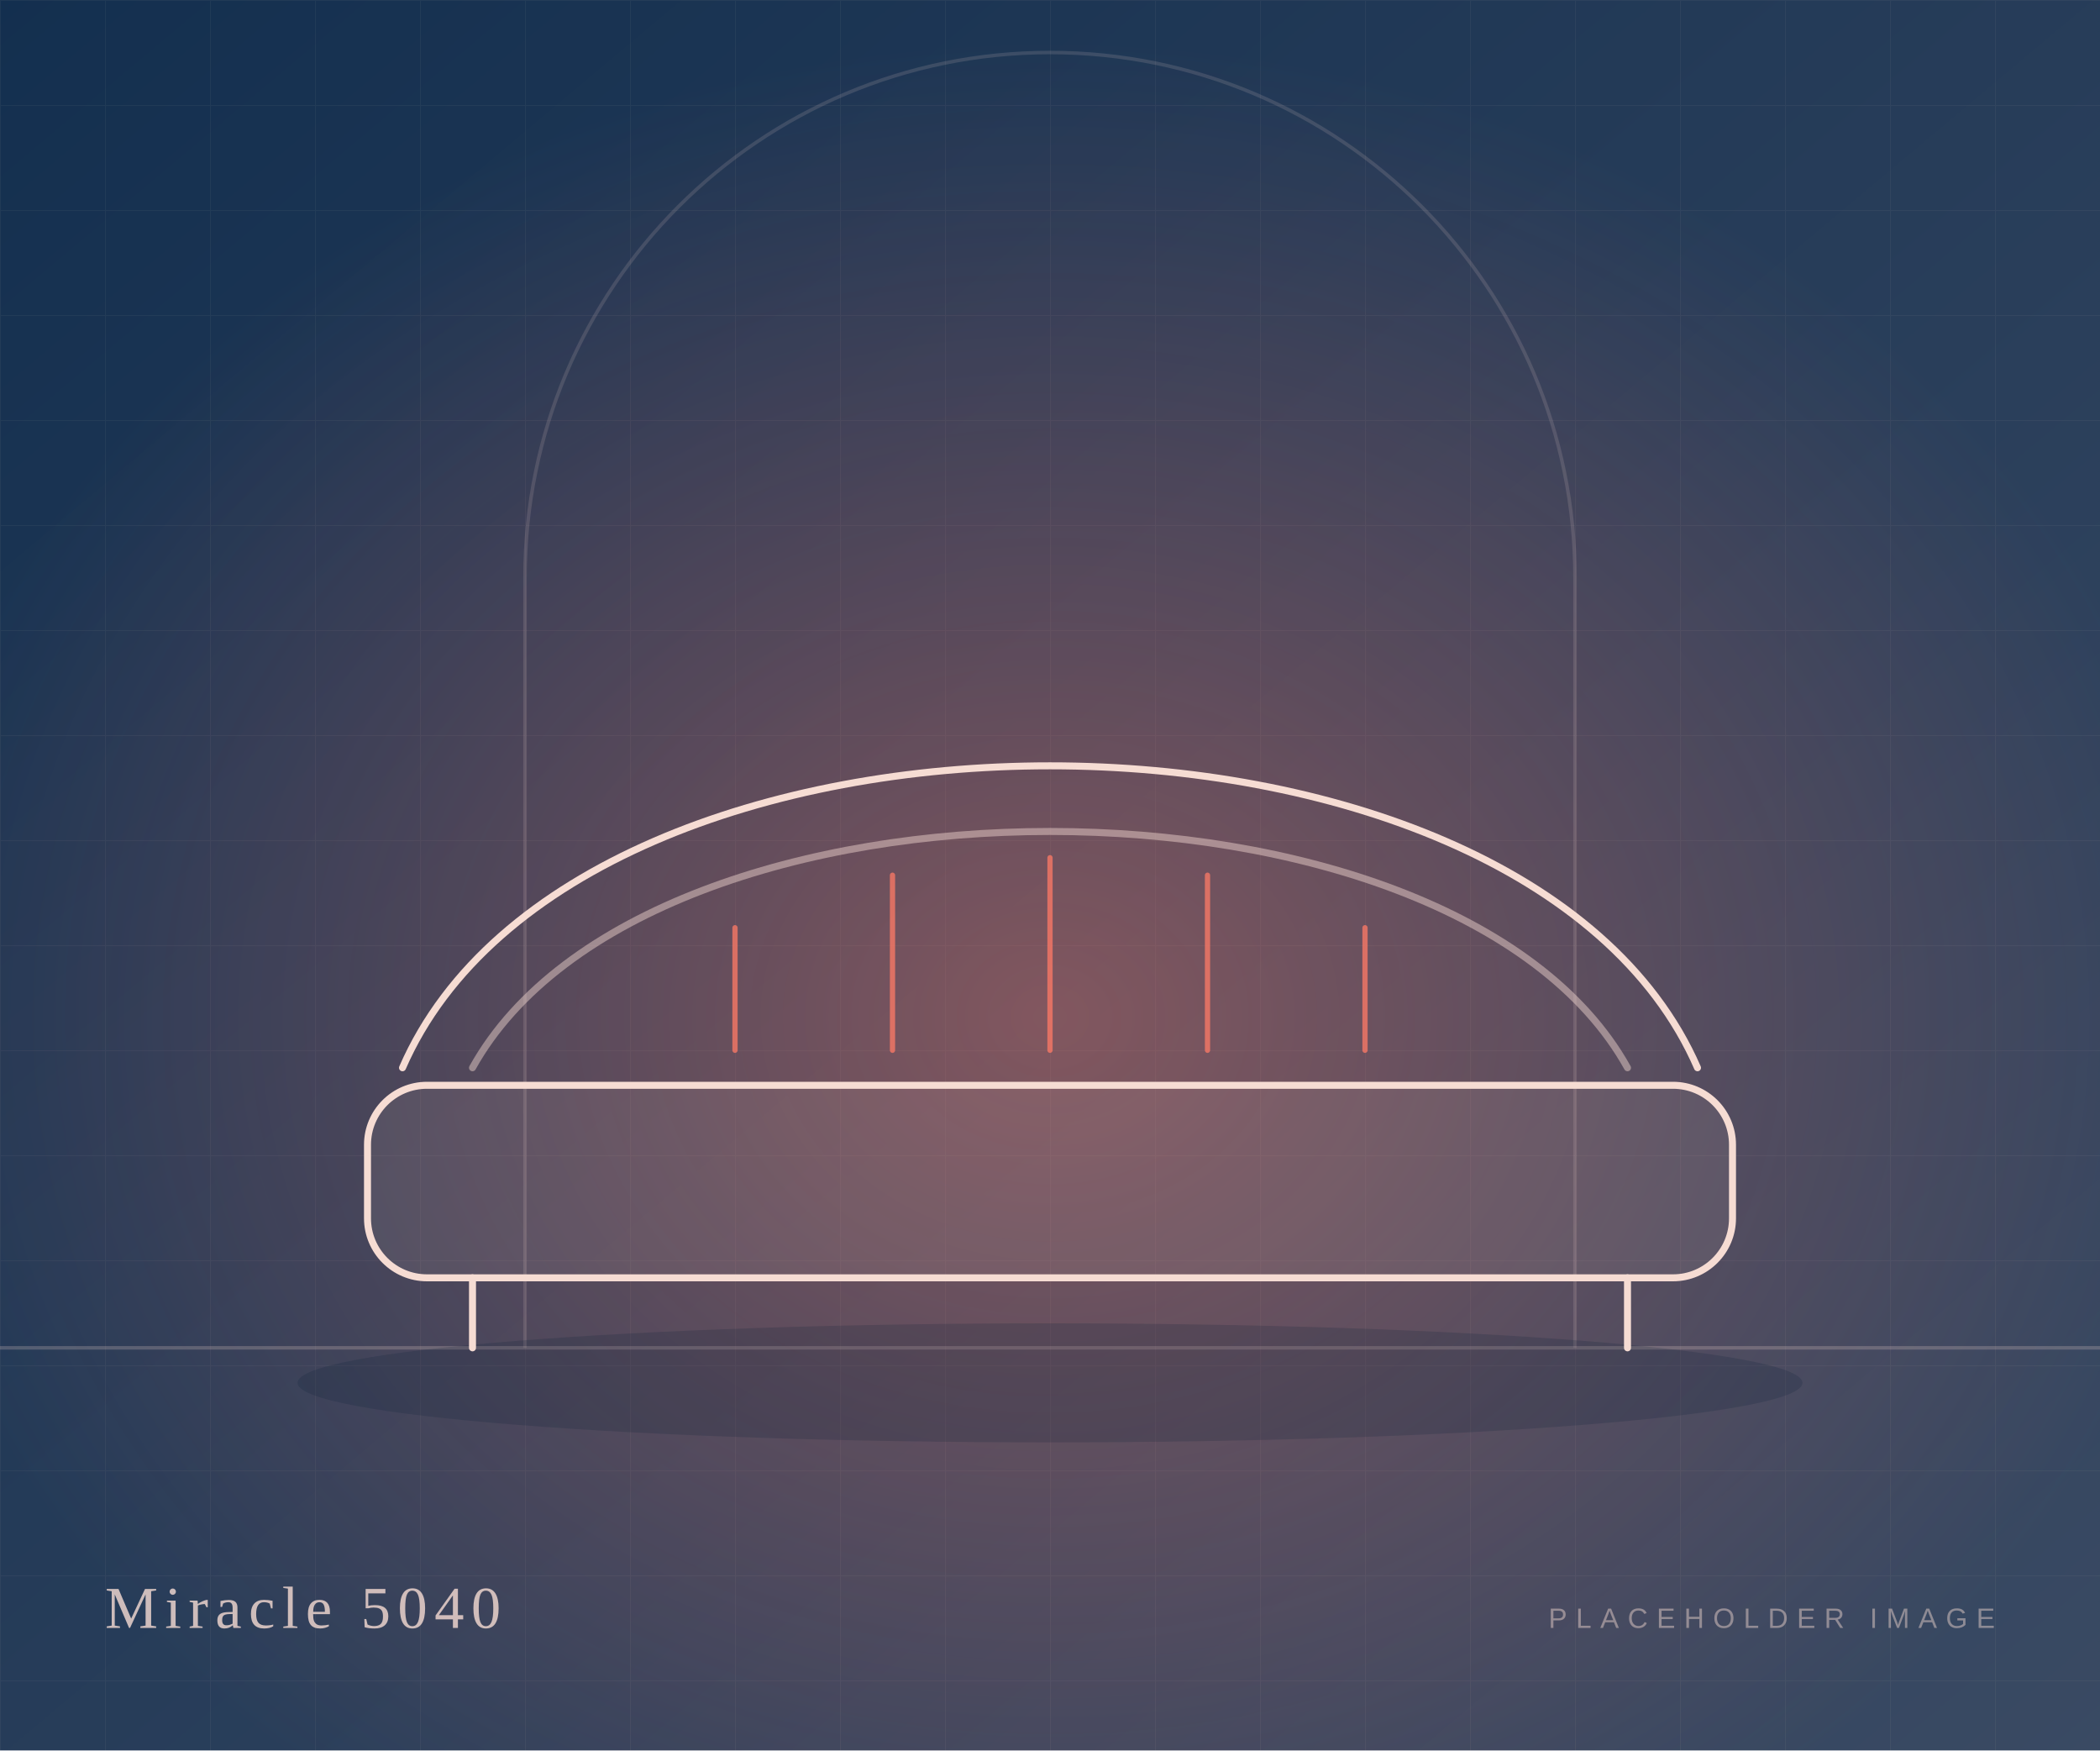
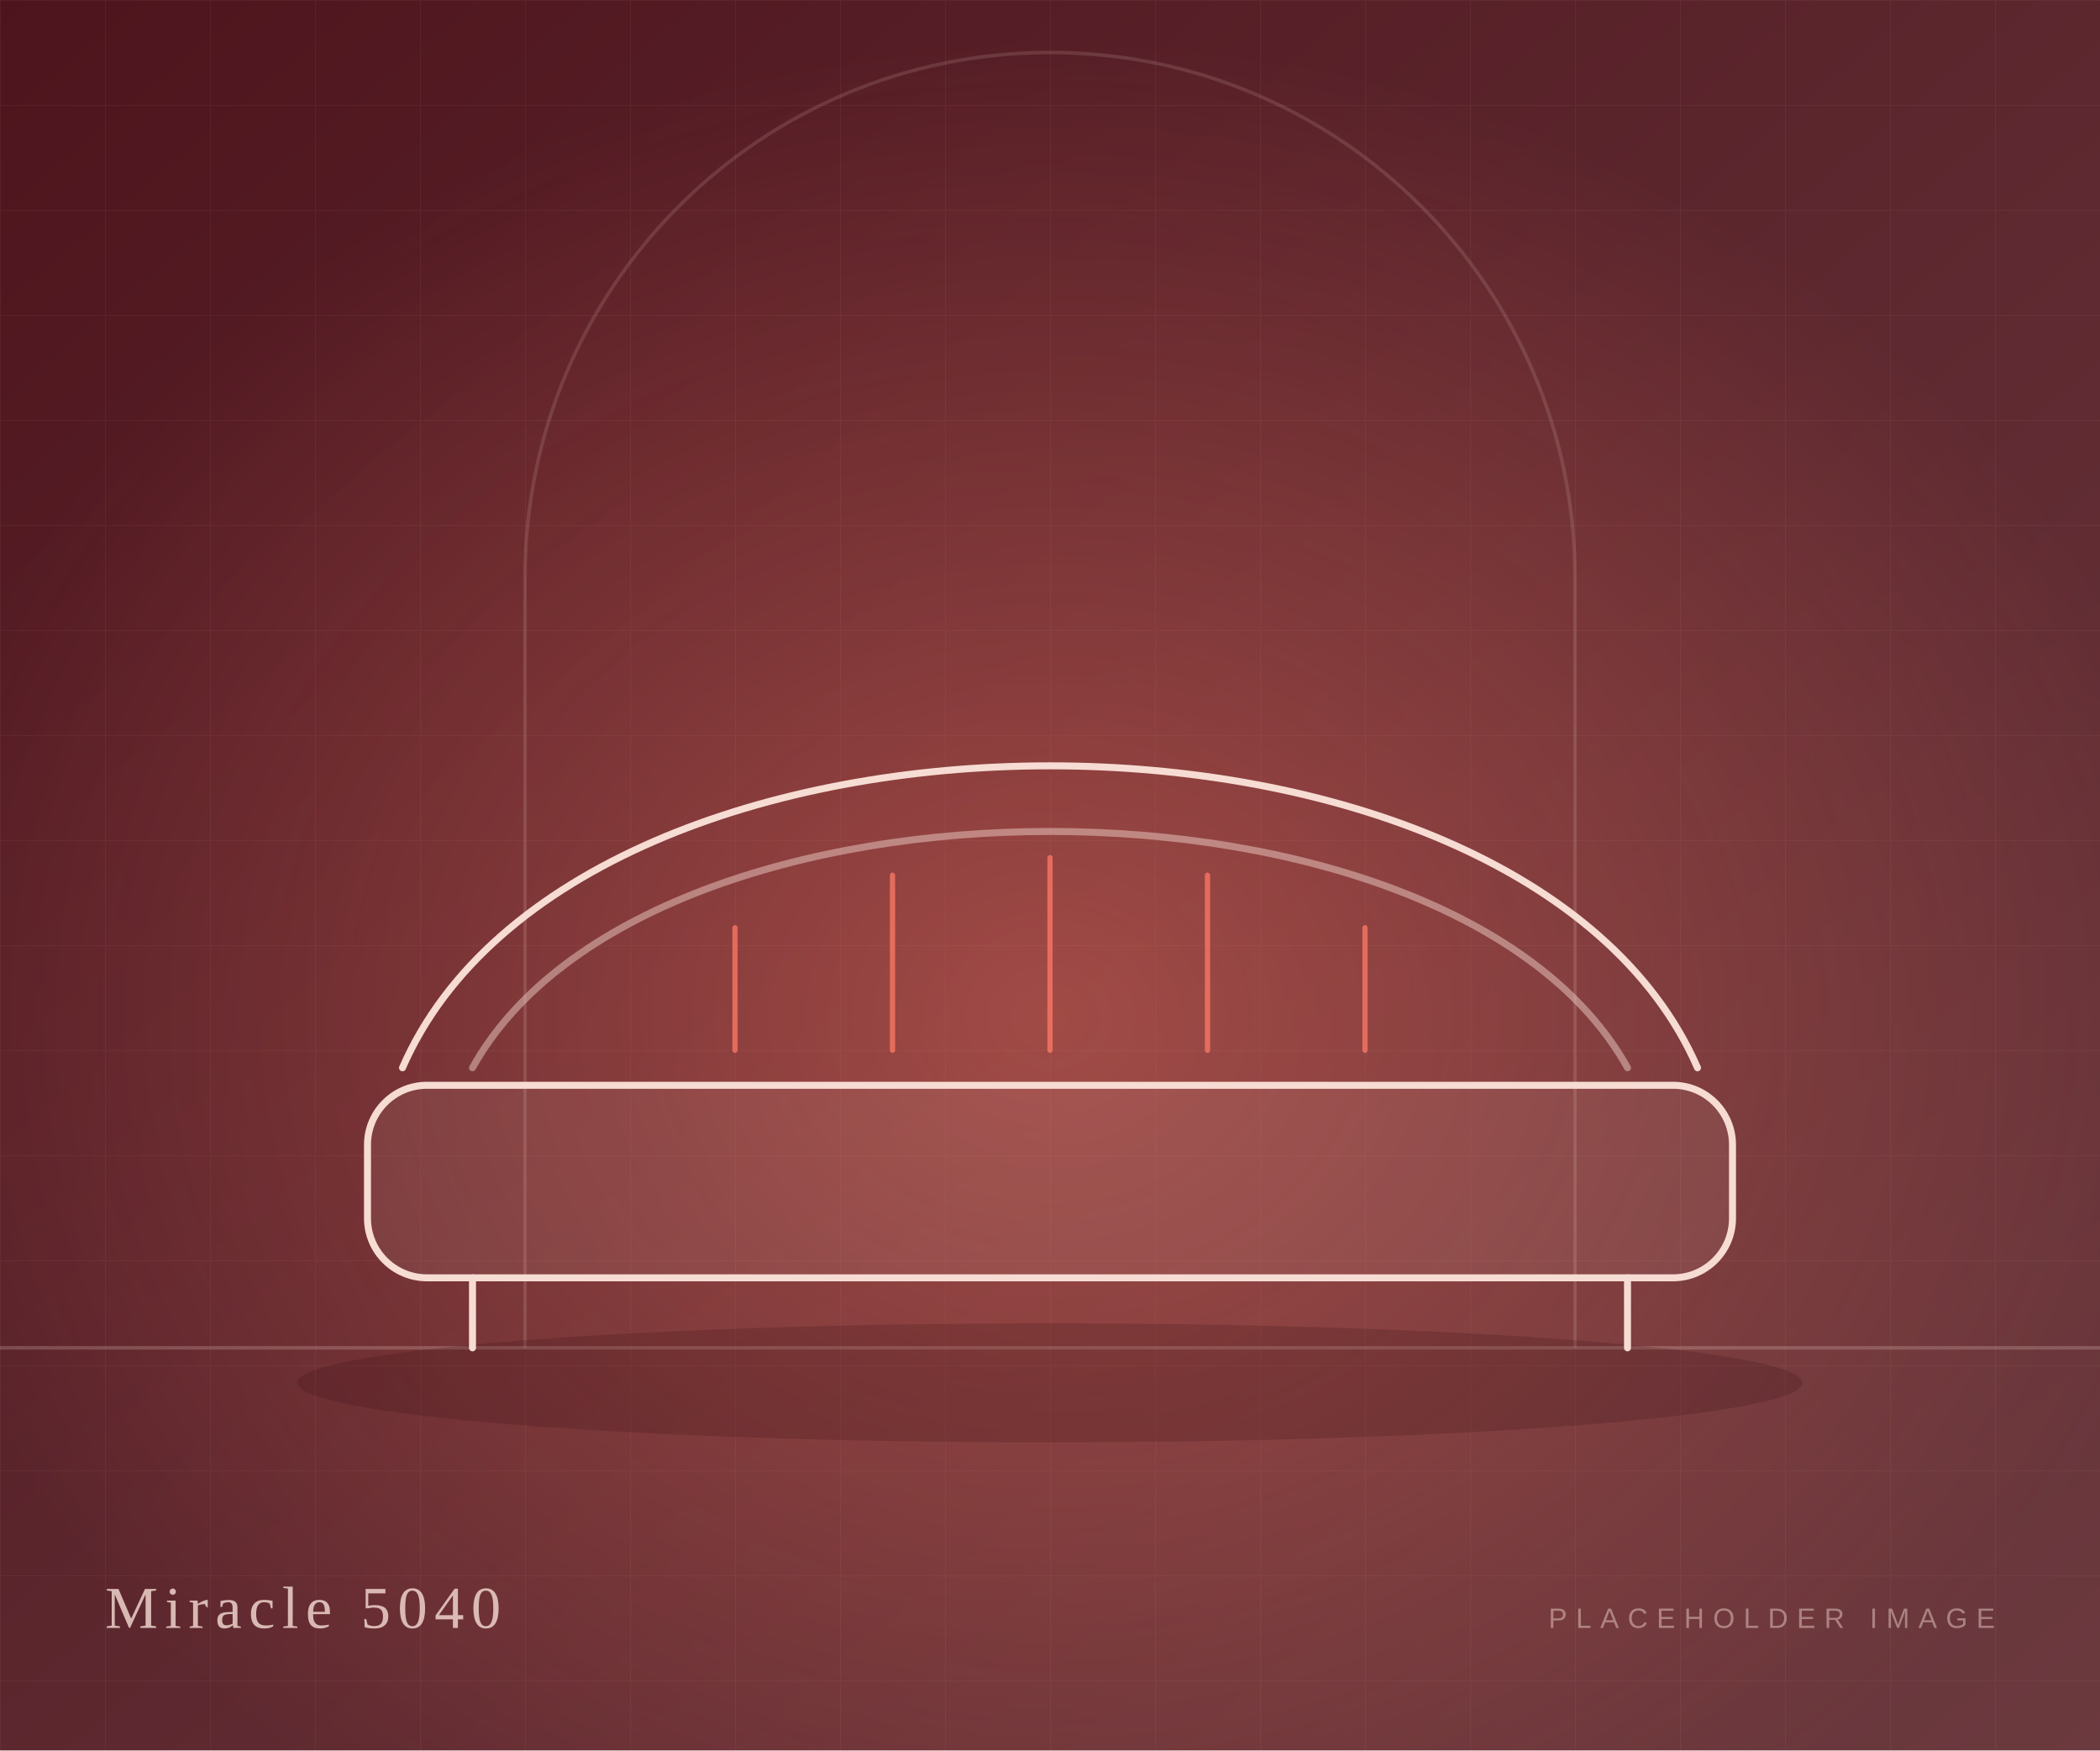
<svg xmlns="http://www.w3.org/2000/svg" viewBox="0 0 1200 1000" preserveAspectRatio="xMidYMid slice" role="img" aria-label="Miracle 5040 placeholder">
  <defs>
    <linearGradient id="bg" x1="0" y1="0" x2="1" y2="1">
-       <stop offset="0" stop-color="#132F4F" />
-       <stop offset="1" stop-color="#3A4A63" />
+       <stop offset="0" stop-color="#4E141D" />
+       <stop offset="1" stop-color="#6B3A3F" />
    </linearGradient>
    <radialGradient id="glow" cx="0.5" cy="0.58" r="0.55">
      <stop offset="0" stop-color="#ff7a66" stop-opacity="0.42" />
      <stop offset="1" stop-color="#ff7a66" stop-opacity="0" />
    </radialGradient>
    <pattern id="grid" width="60" height="60" patternUnits="userSpaceOnUse">
      <path d="M60 0H0V60" fill="none" stroke="#f6dcd3" stroke-opacity="0.05" />
    </pattern>
  </defs>
  <rect width="1200" height="1000" fill="url(#bg)" />
  <rect width="1200" height="1000" fill="url(#grid)" />
  <rect width="1200" height="1000" fill="url(#glow)" />
  <path d="M300 770V330a300 300 0 0 1 600 0v440" fill="none" stroke="#f6dcd3" stroke-opacity="0.14" stroke-width="2" />
  <path d="M0 770H1200" stroke="#f6dcd3" stroke-opacity="0.22" stroke-width="2" />
-   <ellipse cx="600" cy="790" rx="430" ry="34" fill="#0A1C33" fill-opacity="0.18" />
+   <ellipse cx="600" cy="790" rx="430" ry="34" fill="#2E0A10" fill-opacity="0.18" />
  <g fill="none" stroke="#f6dcd3" stroke-width="4" stroke-linecap="round" stroke-linejoin="round">
    <rect x="210" y="620" width="780" height="110" rx="34" fill="#f6dcd3" fill-opacity="0.08" />
    <path d="M230 610C330 380 870 380 970 610" />
    <path d="M270 610C370 430 830 430 930 610" stroke-opacity="0.45" />
    <g stroke="#ff7a66" stroke-opacity="0.75" stroke-width="3">
      <path d="M420 530V600M510 500V600M600 490V600M690 500V600M780 530V600" />
    </g>
    <path d="M270 730V770M930 730V770" />
  </g>
  <text x="60" y="930" font-family="Georgia, 'Times New Roman', serif" font-size="34" fill="#f6dcd3" fill-opacity="0.8" letter-spacing="4">Miracle 5040</text>
  <text x="1140" y="930" text-anchor="end" font-family="Arial, Helvetica, sans-serif" font-size="16" fill="#f6dcd3" fill-opacity="0.45" letter-spacing="5">PLACEHOLDER IMAGE</text>
</svg>
